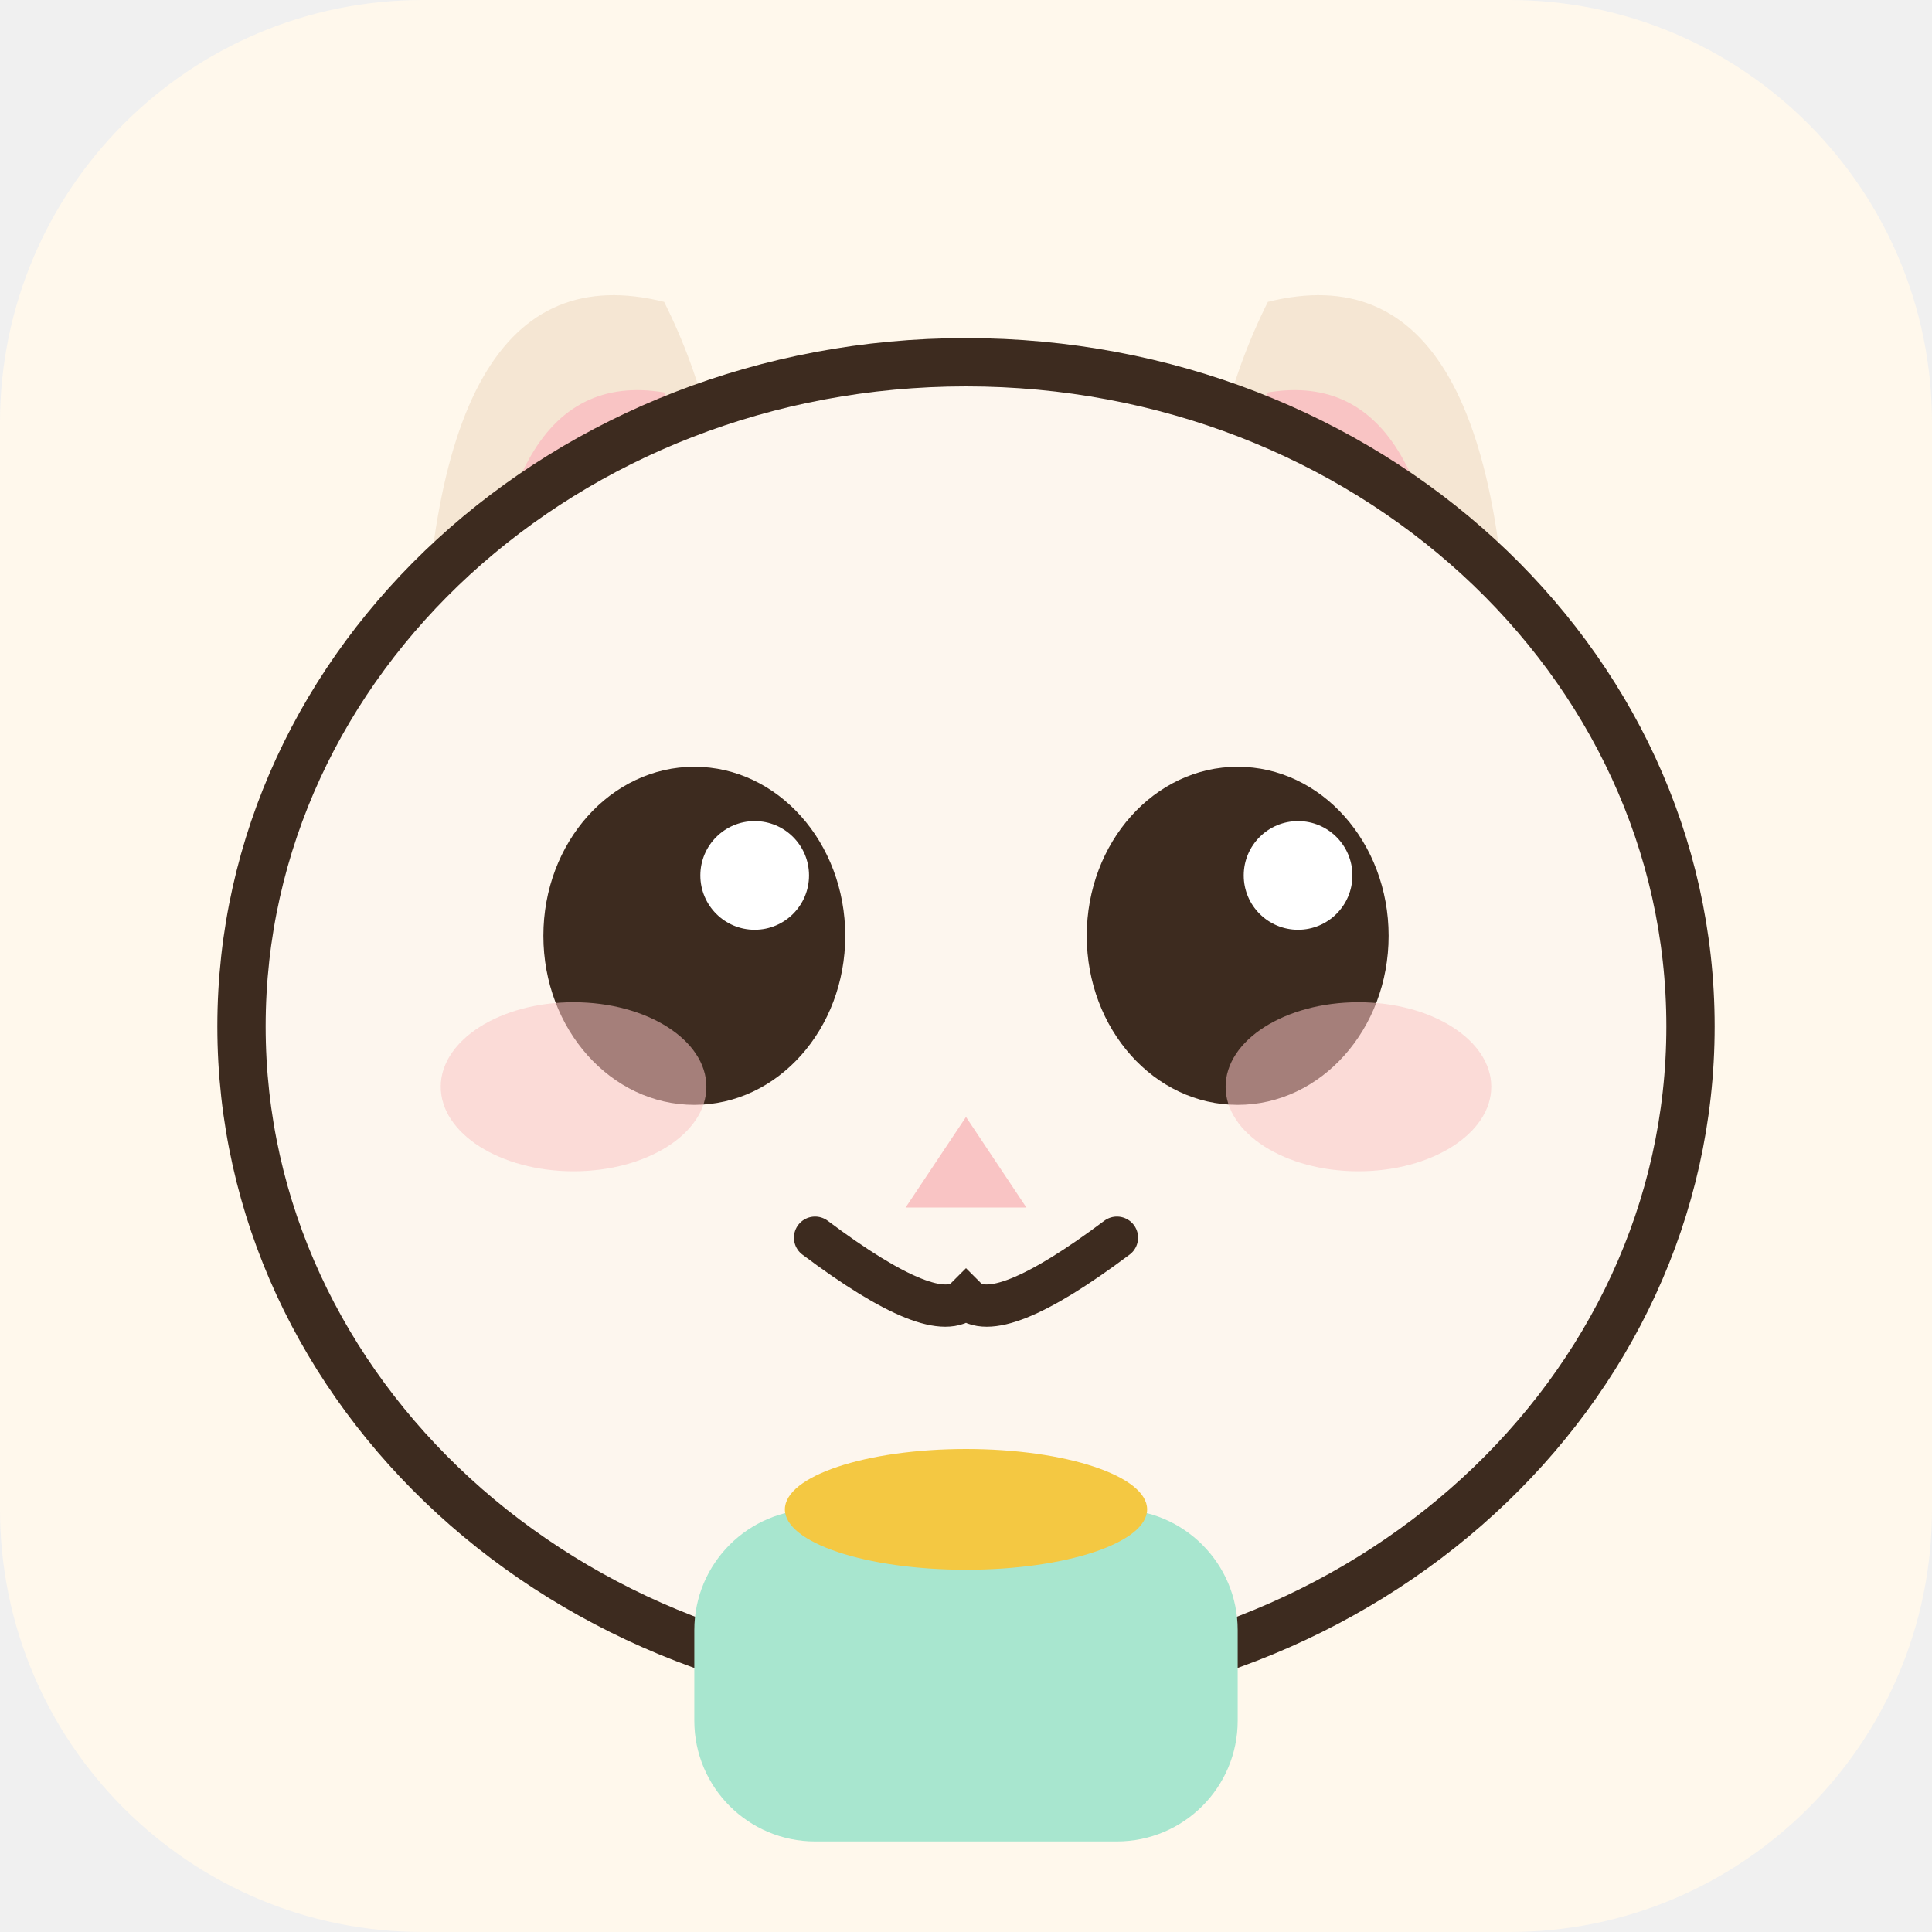
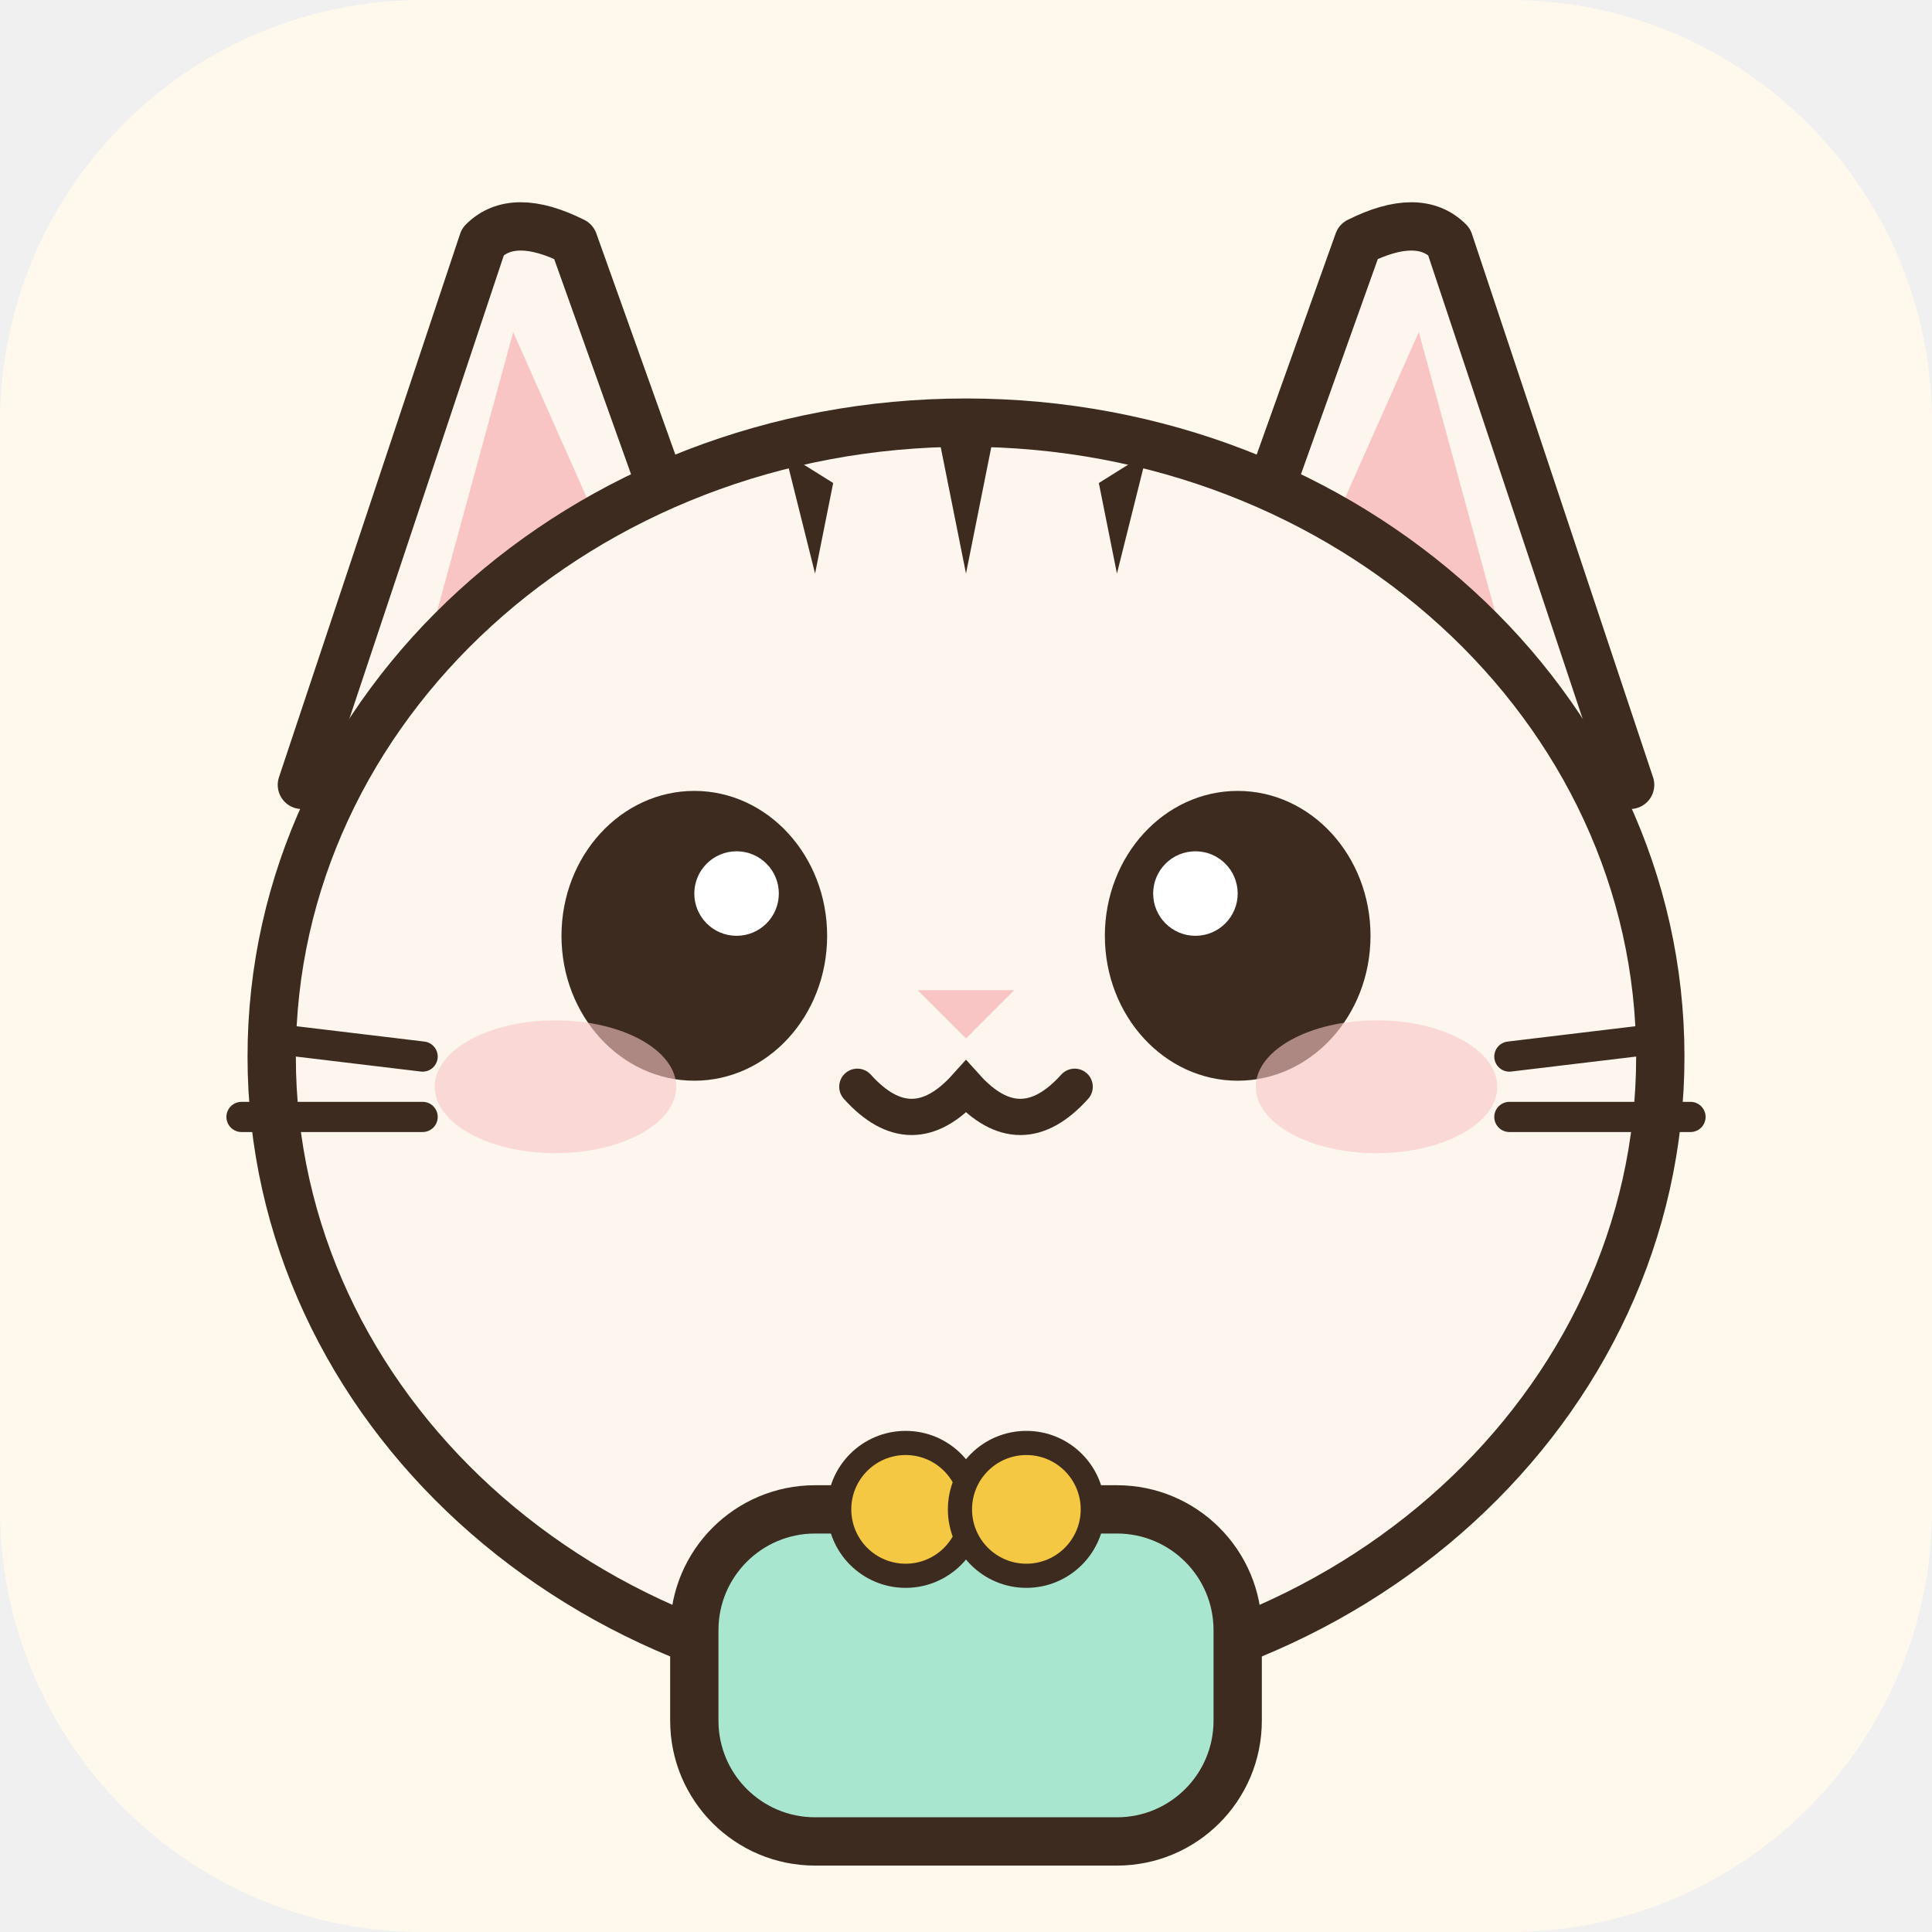
<svg xmlns="http://www.w3.org/2000/svg" viewBox="0 0 32 32">
  <rect width="32" height="32" rx="7" fill="#FFF8EC" />
-   <path d="M7 12 Q7 4 11 5 Q13 9 11 14Z" fill="#F5E6D3" />
-   <path d="M8 12 Q8 6 11 6.5 Q12.5 9 11 13Z" fill="#F9C4C4" />
-   <path d="M25 12 Q25 4 21 5 Q19 9 21 14Z" fill="#F5E6D3" />
-   <path d="M24 12 Q24 6 21 6.5 Q19.5 9 21 13Z" fill="#F9C4C4" />
-   <ellipse cx="16" cy="17" rx="12" ry="11" fill="#FDF6EE" />
-   <ellipse cx="16" cy="17" rx="12" ry="11" fill="none" stroke="#3D2B1F" stroke-width="0.8" />
-   <ellipse cx="11.5" cy="15.5" rx="2.5" ry="2.8" fill="#3D2B1F" />
-   <circle cx="12.5" cy="14.5" r="0.9" fill="white" />
-   <ellipse cx="20.5" cy="15.5" rx="2.5" ry="2.8" fill="#3D2B1F" />
-   <circle cx="21.5" cy="14.5" r="0.9" fill="white" />
-   <path d="M16 18.5 L15 20 L17 20Z" fill="#F9C4C4" />
-   <path d="M13.5 20.5 Q15.5 22 16 21.5 Q16.5 22 18.5 20.5" fill="none" stroke="#3D2B1F" stroke-width="0.7" stroke-linecap="round" />
-   <ellipse cx="9.5" cy="18" rx="2.2" ry="1.4" fill="#F9C4C4" opacity="0.55" />
-   <ellipse cx="22.5" cy="18" rx="2.2" ry="1.4" fill="#F9C4C4" opacity="0.55" />
-   <rect x="11.5" y="25" width="9" height="5.5" rx="2" fill="#A8E6CF" />
-   <ellipse cx="16" cy="25" rx="3" ry="1" fill="#F4C842" />
+   <path d="M5 13 L8 4 Q8.5 3.5 9.5 4 L12 11 Z" fill="#FDF6EE" stroke="#3D2B1F" stroke-width="0.8" stroke-linejoin="round" />
+   <path d="M7 11 L8.5 5.5 L10.5 10 Z" fill="#F9C4C4" />
+   <path d="M20 11 L22.5 4 Q23.5 3.5 24 4 L27 13 Z" fill="#FDF6EE" stroke="#3D2B1F" stroke-width="0.8" stroke-linejoin="round" />
+   <path d="M21.5 10 L23.5 5.5 L25 11 Z" fill="#F9C4C4" />
+   <ellipse cx="16" cy="17.5" rx="11.5" ry="10.5" fill="#FDF6EE" stroke="#3D2B1F" stroke-width="0.8" />
+   <path d="M15.5 7 L16.5 7 L16 9.5 Z" fill="#3D2B1F" />
+   <path d="M13 7.5 L13.8 8 L13.5 9.5 Z" fill="#3D2B1F" />
+   <path d="M19 7.5 L18.2 8 L18.5 9.5 Z" fill="#3D2B1F" />
+   <ellipse cx="11.5" cy="15.5" rx="2.2" ry="2.4" fill="#3D2B1F" />
+   <circle cx="12.2" cy="14.8" r="0.7" fill="white" />
+   <ellipse cx="20.5" cy="15.5" rx="2.2" ry="2.4" fill="#3D2B1F" />
+   <circle cx="19.8" cy="14.8" r="0.7" fill="white" />
+   <polygon points="16,17.2 15.2,16.4 16.8,16.4" fill="#F9C4C4" />
+   <path d="M14.2 18 Q15.1 19 16 18 Q16.9 19 17.8 18" fill="none" stroke="#3D2B1F" stroke-width="0.6" stroke-linecap="round" />
+   <ellipse cx="9.2" cy="18" rx="2" ry="1.1" fill="#F9C4C4" opacity="0.6" />
+   <ellipse cx="22.8" cy="18" rx="2" ry="1.1" fill="#F9C4C4" opacity="0.6" />
+   <line x1="7" y1="17.5" x2="4.5" y2="17.2" stroke="#3D2B1F" stroke-width="0.5" stroke-linecap="round" />
+   <line x1="7" y1="18.5" x2="4" y2="18.5" stroke="#3D2B1F" stroke-width="0.5" stroke-linecap="round" />
+   <line x1="25" y1="17.5" x2="27.5" y2="17.2" stroke="#3D2B1F" stroke-width="0.5" stroke-linecap="round" />
+   <line x1="25" y1="18.5" x2="28" y2="18.5" stroke="#3D2B1F" stroke-width="0.5" stroke-linecap="round" />
+   <rect x="11.5" y="25" width="9" height="5.5" rx="2" fill="#A8E6CF" stroke="#3D2B1F" stroke-width="0.8" />
+   <circle cx="15" cy="25" r="1.1" fill="#F4C842" stroke="#3D2B1F" stroke-width="0.4" />
+   <circle cx="17" cy="25" r="1.1" fill="#F4C842" stroke="#3D2B1F" stroke-width="0.4" />
</svg>
